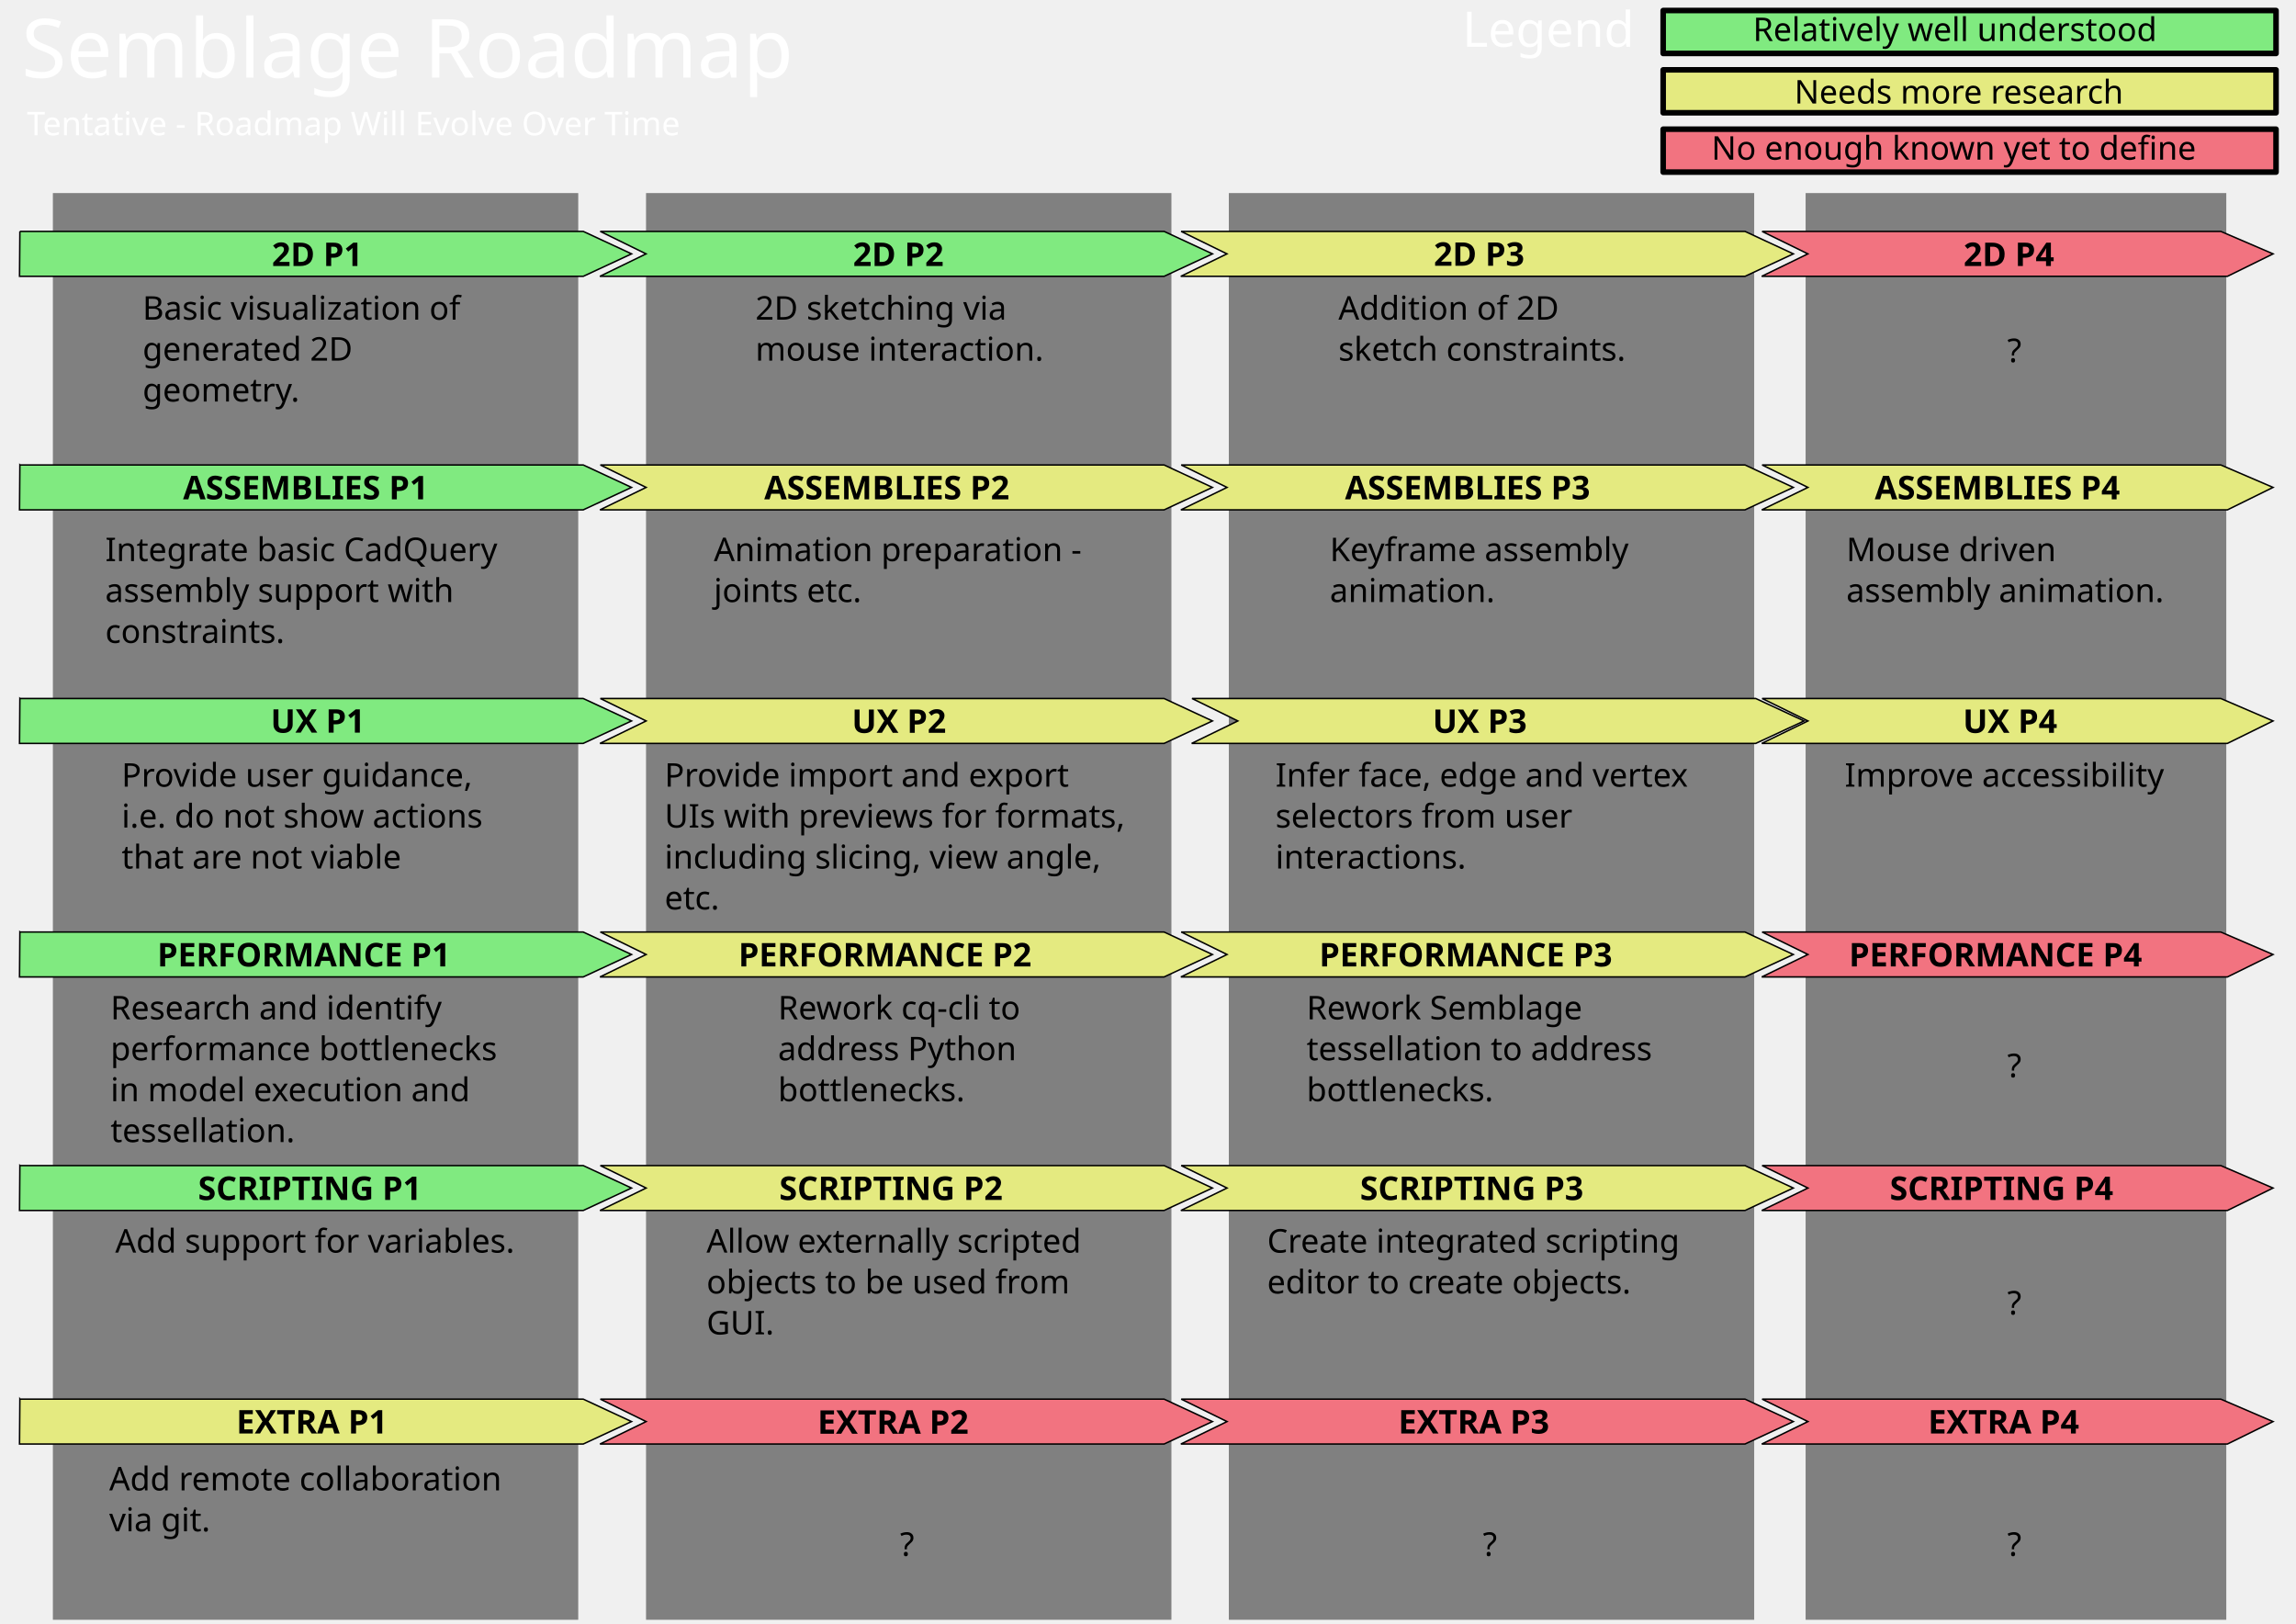
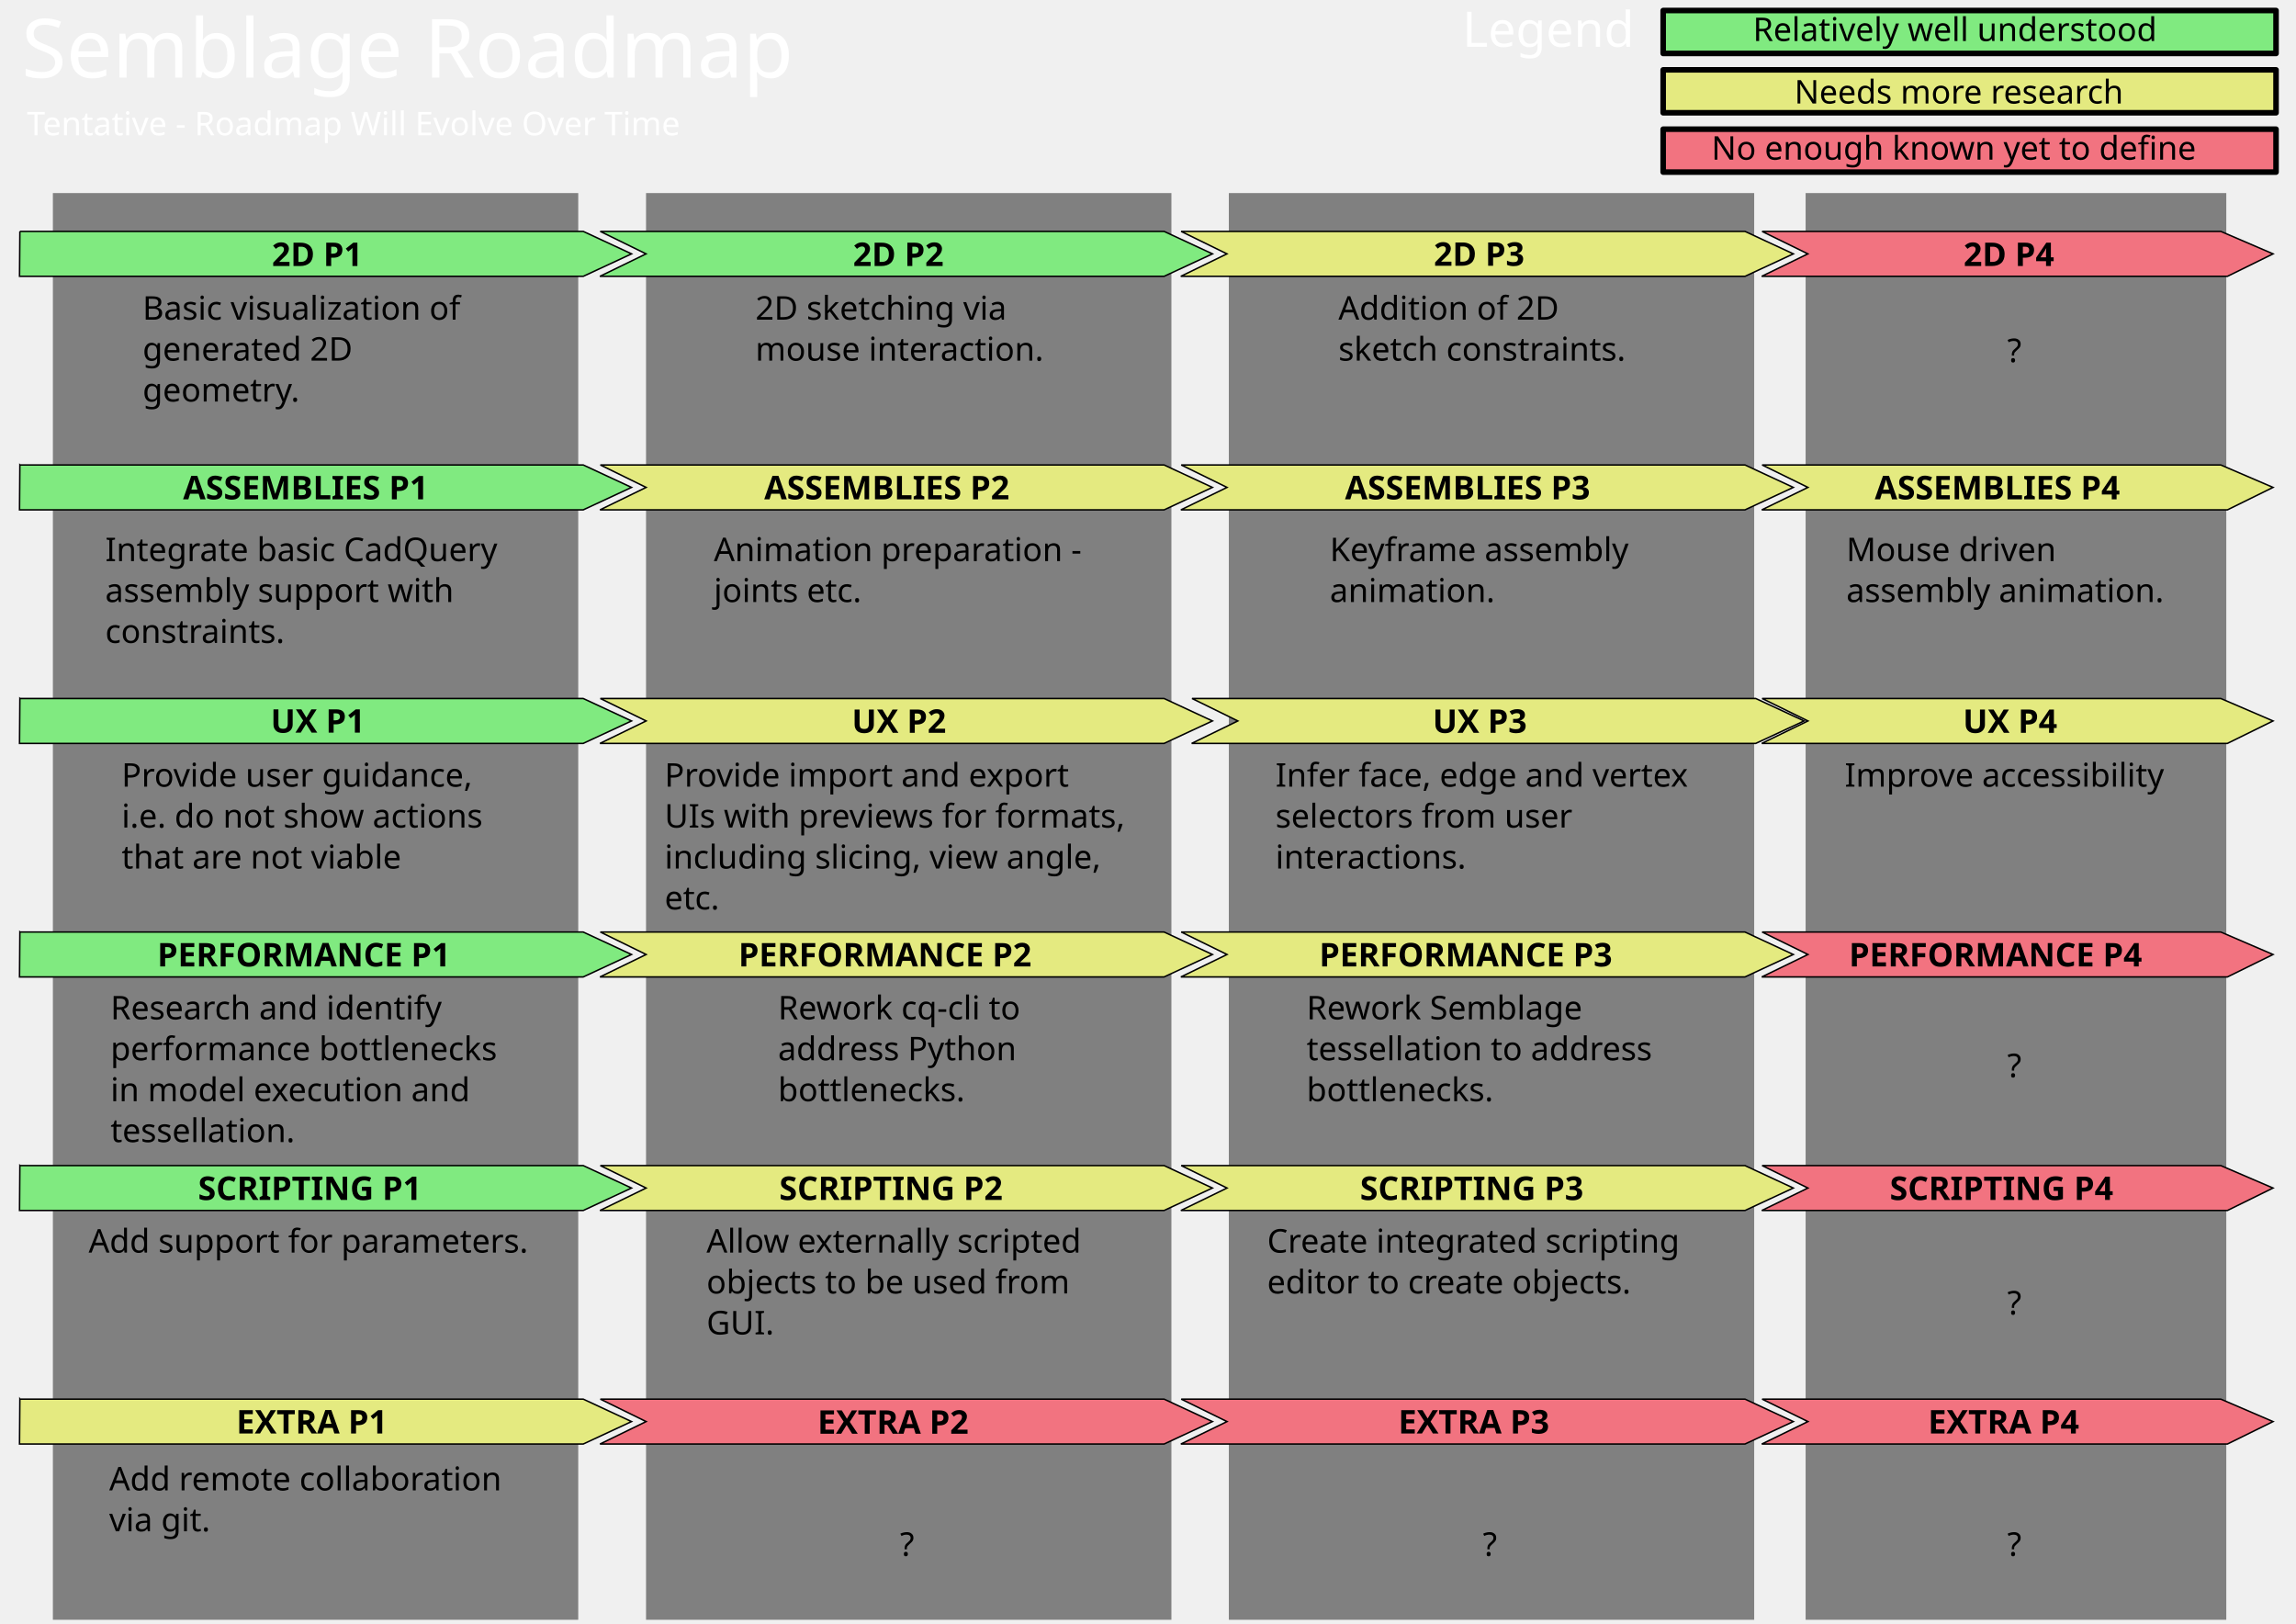
<svg xmlns="http://www.w3.org/2000/svg" width="297mm" height="210mm" viewBox="0 0 297 210" version="1.1" id="svg8">
  <defs id="defs2">
    </defs>
  <g id="layer1">
    <rect style="fill:#808080;fill-opacity:1;stroke:none;stroke-width:0.424;stroke-linecap:butt;stroke-linejoin:round;stroke-miterlimit:4;stroke-dasharray:none;stroke-opacity:1" id="rect1930" width="67.959" height="184.522" x="6.839" y="24.971" />
    <rect style="fill:#808080;fill-opacity:1;stroke:none;stroke-width:0.379;stroke-linecap:butt;stroke-linejoin:round;stroke-miterlimit:4;stroke-dasharray:none;stroke-opacity:1" id="rect1928" width="54.416" height="184.522" x="233.567" y="24.971" />
    <rect style="fill:#808080;fill-opacity:1;stroke:none;stroke-width:0.424;stroke-linecap:butt;stroke-linejoin:round;stroke-miterlimit:4;stroke-dasharray:none;stroke-opacity:1" id="rect1926" width="67.959" height="184.522" x="158.956" y="24.971" />
    <rect style="fill:#808080;fill-opacity:1;stroke:none;stroke-width:0.424;stroke-linecap:butt;stroke-linejoin:round;stroke-miterlimit:4;stroke-dasharray:none;stroke-opacity:1" id="rect1924" width="67.959" height="184.522" x="83.569" y="24.971" />
    <text xml:space="preserve" style="font-style:normal;font-weight:normal;font-size:5.644px;line-height:1.25;font-family:sans-serif;fill:#000000;fill-opacity:1;stroke:none;stroke-width:0.265" x="3.481" y="17.496" id="text980">
      <tspan id="tspan978" x="3.481" y="17.496" style="font-size:4.233px;fill:#ffffff;fill-opacity:1;stroke-width:0.265">Tentative - Roadmap Will Evolve Over Time</tspan>
    </text>
    <path style="fill:#80ea80;fill-opacity:1;stroke:#000000;stroke-width:0.191px;stroke-linecap:butt;stroke-linejoin:miter;stroke-opacity:1" d="m 2.572,29.929 c 0,0 72.876,0 72.876,0 0,0 6.248,2.904 6.248,2.904 0,0 -6.248,2.904 -6.248,2.904 0,0 -72.921,0 -72.921,0 0,0 0.045,-5.809 0.045,-5.809 z" id="path944" />
    <text xml:space="preserve" style="font-style:normal;font-weight:normal;font-size:10.583px;line-height:1.25;font-family:sans-serif;fill:#000000;fill-opacity:1;stroke:none;stroke-width:0.265" x="35.168" y="34.404" id="text932">
      <tspan id="tspan930" x="35.168" y="34.404" style="font-style:normal;font-variant:normal;font-weight:bold;font-stretch:normal;font-size:4.233px;font-family:sans-serif;-inkscape-font-specification:'sans-serif Bold';stroke-width:0.265">2D P1</tspan>
    </text>
    <path style="fill:#80ea80;fill-opacity:1;stroke:#000000;stroke-width:0.191px;stroke-linecap:butt;stroke-linejoin:miter;stroke-opacity:1" d="m 77.646,29.929 c 0,0 72.939,0 72.939,0 0,0 6.254,2.904 6.254,2.904 0,0 -6.254,2.904 -6.254,2.904 0,0 -72.984,0 -72.984,0 0,0 5.969,-2.904 5.969,-2.904 0,0 -5.924,-2.904 -5.924,-2.904 z" id="path958" />
    <text xml:space="preserve" style="font-style:normal;font-weight:normal;font-size:10.583px;line-height:1.25;font-family:sans-serif;fill:#000000;fill-opacity:1;stroke:none;stroke-width:0.265" x="110.341" y="34.404" id="text964">
      <tspan id="tspan962" x="110.341" y="34.404" style="font-style:normal;font-variant:normal;font-weight:bold;font-stretch:normal;font-size:4.233px;font-family:sans-serif;-inkscape-font-specification:'sans-serif Bold';stroke-width:0.265">2D P2</tspan>
    </text>
    <path style="fill:#e4ea80;fill-opacity:1;stroke:#000000;stroke-width:0.191px;stroke-linecap:butt;stroke-linejoin:miter;stroke-opacity:1" d="m 152.788,29.929 c 0,0 72.939,0 72.939,0 0,0 6.254,2.904 6.254,2.904 0,0 -6.254,2.904 -6.254,2.904 0,0 -72.985,0 -72.985,0 0,0 5.969,-2.904 5.969,-2.904 0,0 -5.924,-2.904 -5.924,-2.904 z" id="path966" />
    <text xml:space="preserve" style="font-style:normal;font-weight:normal;font-size:10.583px;line-height:1.25;font-family:sans-serif;fill:#000000;fill-opacity:1;stroke:none;stroke-width:0.265" x="185.467" y="34.374" id="text972">
      <tspan id="tspan970" x="185.467" y="34.374" style="font-style:normal;font-variant:normal;font-weight:bold;font-stretch:normal;font-size:4.233px;font-family:sans-serif;-inkscape-font-specification:'sans-serif Bold';stroke-width:0.265">2D P3</tspan>
    </text>
    <path style="fill:#f27380;fill-opacity:1;stroke:#000000;stroke-width:0.191px;stroke-linecap:butt;stroke-linejoin:miter;stroke-opacity:1" d="m 227.93,29.929 c 0,0 59.345,0 59.345,0 0,0 6.759,2.904 6.759,2.904 0,0 -5.903,2.904 -5.903,2.904 0,0 -60.246,0 -60.246,0 0,0 5.972,-2.904 5.972,-2.904 0,0 -5.926,-2.904 -5.926,-2.904 z" id="path974" />
    <path style="fill:#80ea80;fill-opacity:1;stroke:#000000;stroke-width:0.191px;stroke-linecap:butt;stroke-linejoin:miter;stroke-opacity:1" d="m 2.572,60.134 c 0,0 72.87,0 72.87,0 0,0 6.248,2.904 6.248,2.904 0,0 -6.248,2.904 -6.248,2.904 0,0 -72.916,0 -72.916,0 0,0 0.045,-5.809 0.045,-5.809 z" id="path990" />
    <text xml:space="preserve" style="font-style:normal;font-weight:normal;font-size:10.583px;line-height:1.25;font-family:sans-serif;fill:#000000;fill-opacity:1;stroke:none;stroke-width:0.265" x="23.68" y="64.579" id="text988">
      <tspan id="tspan986" x="23.68" y="64.579" style="font-style:normal;font-variant:normal;font-weight:bold;font-stretch:normal;font-size:4.233px;font-family:sans-serif;-inkscape-font-specification:'sans-serif Bold';stroke-width:0.265">ASSEMBLIES P1</tspan>
    </text>
    <path style="fill:#e4ea80;fill-opacity:1;stroke:#000000;stroke-width:0.191px;stroke-linecap:butt;stroke-linejoin:miter;stroke-opacity:1" d="m 77.658,60.134 c 0,0 72.922,0 72.922,0 0,0 6.252,2.904 6.252,2.904 0,0 -6.252,2.904 -6.252,2.904 0,0 -72.968,0 -72.968,0 0,0 5.968,-2.904 5.968,-2.904 0,0 -5.922,-2.904 -5.922,-2.904 z" id="path994" />
    <text xml:space="preserve" style="font-style:normal;font-weight:normal;font-size:4.233px;line-height:1.25;font-family:sans-serif;fill:#000000;fill-opacity:1;stroke:none;stroke-width:0.265" x="98.86" y="64.579" id="text1000">
      <tspan id="tspan998" x="98.86" y="64.579" style="font-style:normal;font-variant:normal;font-weight:bold;font-stretch:normal;font-size:4.233px;font-family:sans-serif;-inkscape-font-specification:'sans-serif Bold';stroke-width:0.265">ASSEMBLIES P2</tspan>
    </text>
    <path style="fill:#e4ea80;fill-opacity:1;stroke:#000000;stroke-width:0.191px;stroke-linecap:butt;stroke-linejoin:miter;stroke-opacity:1" d="m 152.8,60.134 c 0,0 72.922,0 72.922,0 0,0 6.252,2.904 6.252,2.904 0,0 -6.252,2.904 -6.252,2.904 0,0 -72.968,0 -72.968,0 0,0 5.968,-2.904 5.968,-2.904 0,0 -5.922,-2.904 -5.922,-2.904 z" id="path1002" />
    <text xml:space="preserve" style="font-style:normal;font-weight:normal;font-size:4.233px;line-height:1.25;font-family:sans-serif;fill:#000000;fill-opacity:1;stroke:none;stroke-width:0.265" x="173.986" y="64.579" id="text1008">
      <tspan id="tspan1006" x="173.986" y="64.579" style="font-style:normal;font-variant:normal;font-weight:bold;font-stretch:normal;font-size:4.233px;font-family:sans-serif;-inkscape-font-specification:'sans-serif Bold';stroke-width:0.265">ASSEMBLIES P3</tspan>
    </text>
    <path style="fill:#e4ea80;fill-opacity:1;stroke:#000000;stroke-width:0.191px;stroke-linecap:butt;stroke-linejoin:miter;stroke-opacity:1" d="m 227.942,60.134 c 0,0 59.329,0 59.329,0 0,0 6.757,2.904 6.757,2.904 0,0 -5.901,2.904 -5.901,2.904 0,0 -60.23,0 -60.23,0 0,0 5.97,-2.904 5.97,-2.904 0,0 -5.925,-2.904 -5.925,-2.904 z" id="path1010" />
    <path style="fill:#f27380;fill-opacity:1;stroke:#000000;stroke-width:0.191px;stroke-linecap:butt;stroke-linejoin:miter;stroke-opacity:1" d="m 227.942,150.749 c 0,0 59.329,0 59.329,0 0,0 6.757,2.904 6.757,2.904 0,0 -5.901,2.904 -5.901,2.904 0,0 -60.23,0 -60.23,0 0,0 5.97,-2.904 5.97,-2.904 0,0 -5.925,-2.904 -5.925,-2.904 z" id="path1042" />
    <path style="fill:#80ea80;fill-opacity:1;stroke:#000000;stroke-width:0.191px;stroke-linecap:butt;stroke-linejoin:miter;stroke-opacity:1" d="m 2.572,150.749 c 0,0 72.87,0 72.87,0 0,0 6.248,2.904 6.248,2.904 0,0 -6.248,2.904 -6.248,2.904 0,0 -72.916,0 -72.916,0 0,0 0.045,-5.809 0.045,-5.809 z" id="path1022" />
    <text xml:space="preserve" style="font-style:normal;font-weight:normal;font-size:10.583px;line-height:1.25;font-family:sans-serif;fill:#000000;fill-opacity:1;stroke:none;stroke-width:0.265" x="25.618" y="155.194" id="text1020">
      <tspan id="tspan1018" x="25.618" y="155.194" style="font-style:normal;font-variant:normal;font-weight:bold;font-stretch:normal;font-size:4.233px;font-family:sans-serif;-inkscape-font-specification:'sans-serif Bold';stroke-width:0.265">SCRIPTING P1</tspan>
    </text>
    <path style="fill:#e4ea80;fill-opacity:1;stroke:#000000;stroke-width:0.191px;stroke-linecap:butt;stroke-linejoin:miter;stroke-opacity:1" d="m 77.658,150.749 c 0,0 72.922,0 72.922,0 0,0 6.252,2.904 6.252,2.904 0,0 -6.252,2.904 -6.252,2.904 0,0 -72.968,0 -72.968,0 0,0 5.968,-2.904 5.968,-2.904 0,0 -5.922,-2.904 -5.922,-2.904 z" id="path1026" />
    <text xml:space="preserve" style="font-style:normal;font-weight:normal;font-size:10.583px;line-height:1.25;font-family:sans-serif;fill:#000000;fill-opacity:1;stroke:none;stroke-width:0.265" x="100.797" y="155.194" id="text1032">
      <tspan id="tspan1030" x="100.797" y="155.194" style="font-style:normal;font-variant:normal;font-weight:bold;font-stretch:normal;font-size:4.233px;font-family:sans-serif;-inkscape-font-specification:'sans-serif Bold';stroke-width:0.265">SCRIPTING P2</tspan>
    </text>
    <path style="fill:#e4ea80;fill-opacity:1;stroke:#000000;stroke-width:0.191px;stroke-linecap:butt;stroke-linejoin:miter;stroke-opacity:1" d="m 152.8,150.749 c 0,0 72.922,0 72.922,0 0,0 6.252,2.904 6.252,2.904 0,0 -6.252,2.904 -6.252,2.904 0,0 -72.968,0 -72.968,0 0,0 5.968,-2.904 5.968,-2.904 0,0 -5.922,-2.904 -5.922,-2.904 z" id="path1034" />
    <text xml:space="preserve" style="font-style:normal;font-weight:normal;font-size:10.583px;line-height:1.25;font-family:sans-serif;fill:#000000;fill-opacity:1;stroke:none;stroke-width:0.265" x="175.924" y="155.194" id="text1040">
      <tspan id="tspan1038" x="175.924" y="155.194" style="font-style:normal;font-variant:normal;font-weight:bold;font-stretch:normal;font-size:4.233px;font-family:sans-serif;-inkscape-font-specification:'sans-serif Bold';stroke-width:0.265">SCRIPTING P3</tspan>
    </text>
    <path style="fill:#80ea80;fill-opacity:1;stroke:#000000;stroke-width:0.191px;stroke-linecap:butt;stroke-linejoin:miter;stroke-opacity:1" d="m 2.572,90.339 c 0,0 72.87,0 72.87,0 0,0 6.248,2.904 6.248,2.904 0,0 -6.248,2.904 -6.248,2.904 0,0 -72.916,0 -72.916,0 0,0 0.045,-5.809 0.045,-5.809 z" id="path1054" />
    <text xml:space="preserve" style="font-style:normal;font-weight:normal;font-size:10.583px;line-height:1.25;font-family:sans-serif;fill:#000000;fill-opacity:1;stroke:none;stroke-width:0.265" x="35.014" y="94.756" id="text1052">
      <tspan id="tspan1050" x="35.014" y="94.756" style="font-style:normal;font-variant:normal;font-weight:bold;font-stretch:normal;font-size:4.233px;font-family:sans-serif;-inkscape-font-specification:'sans-serif Bold';stroke-width:0.265">UX P1</tspan>
    </text>
    <path style="fill:#e4ea80;fill-opacity:1;stroke:#000000;stroke-width:0.191px;stroke-linecap:butt;stroke-linejoin:miter;stroke-opacity:1" d="m 77.658,90.339 c 0,0 72.922,0 72.922,0 0,0 6.252,2.904 6.252,2.904 0,0 -6.252,2.904 -6.252,2.904 0,0 -72.968,0 -72.968,0 0,0 5.968,-2.904 5.968,-2.904 0,0 -5.922,-2.904 -5.922,-2.904 z" id="path1058" />
    <text xml:space="preserve" style="font-style:normal;font-weight:normal;font-size:4.233px;line-height:1.25;font-family:sans-serif;fill:#000000;fill-opacity:1;stroke:none;stroke-width:0.265" x="110.193" y="94.784" id="text1064">
      <tspan id="tspan1062" x="110.193" y="94.784" style="font-style:normal;font-variant:normal;font-weight:bold;font-stretch:normal;font-size:4.233px;font-family:sans-serif;-inkscape-font-specification:'sans-serif Bold';stroke-width:0.265">UX P2</tspan>
    </text>
    <path style="fill:#e4ea80;fill-opacity:1;stroke:#000000;stroke-width:0.191px;stroke-linecap:butt;stroke-linejoin:miter;stroke-opacity:1" d="m 154.195,90.339 c 0,0 72.922,0 72.922,0 0,0 6.252,2.904 6.252,2.904 0,0 -6.252,2.904 -6.252,2.904 0,0 -72.968,0 -72.968,0 0,0 5.968,-2.904 5.968,-2.904 0,0 -5.922,-2.904 -5.922,-2.904 z" id="path1066" />
    <text xml:space="preserve" style="font-style:normal;font-weight:normal;font-size:4.233px;line-height:1.25;font-family:sans-serif;fill:#000000;fill-opacity:1;stroke:none;stroke-width:0.265" x="185.32" y="94.784" id="text1072">
      <tspan id="tspan1070" x="185.32" y="94.784" style="font-style:normal;font-variant:normal;font-weight:bold;font-stretch:normal;font-size:4.233px;font-family:sans-serif;-inkscape-font-specification:'sans-serif Bold';stroke-width:0.265">UX P3</tspan>
    </text>
    <path style="fill:#e4ea80;fill-opacity:1;stroke:#000000;stroke-width:0.191px;stroke-linecap:butt;stroke-linejoin:miter;stroke-opacity:1" d="m 227.942,90.339 c 0,0 59.329,0 59.329,0 0,0 6.757,2.904 6.757,2.904 0,0 -5.901,2.904 -5.901,2.904 0,0 -60.23,0 -60.23,0 0,0 5.97,-2.904 5.97,-2.904 0,0 -5.925,-2.904 -5.925,-2.904 z" id="path1074" />
    <path style="fill:#f27380;fill-opacity:1;stroke:#000000;stroke-width:0.191px;stroke-linecap:butt;stroke-linejoin:miter;stroke-opacity:1" d="m 227.942,180.954 c 0,0 59.329,0 59.329,0 0,0 6.757,2.904 6.757,2.904 0,0 -5.901,2.904 -5.901,2.904 0,0 -60.23,0 -60.23,0 0,0 5.97,-2.904 5.97,-2.904 0,0 -5.925,-2.904 -5.925,-2.904 z" id="path1106" />
    <path style="fill:#e4ea80;fill-opacity:1;stroke:#000000;stroke-width:0.191px;stroke-linecap:butt;stroke-linejoin:miter;stroke-opacity:1" d="m 2.572,180.954 c 0,0 72.87,0 72.87,0 0,0 6.248,2.904 6.248,2.904 0,0 -6.248,2.904 -6.248,2.904 0,0 -72.916,0 -72.916,0 0,0 0.045,-5.809 0.045,-5.809 z" id="path1086" />
    <text xml:space="preserve" style="font-style:normal;font-weight:normal;font-size:4.233px;line-height:1.25;font-family:sans-serif;fill:#000000;fill-opacity:1;stroke:none;stroke-width:0.265" x="30.578" y="185.401" id="text1084">
      <tspan id="tspan1082" x="30.578" y="185.401" style="font-style:normal;font-variant:normal;font-weight:bold;font-stretch:normal;font-size:4.233px;font-family:sans-serif;-inkscape-font-specification:'sans-serif Bold';stroke-width:0.265">EXTRA P1</tspan>
    </text>
    <path style="fill:#f27380;fill-opacity:1;stroke:#000000;stroke-width:0.191px;stroke-linecap:butt;stroke-linejoin:miter;stroke-opacity:1" d="m 77.658,180.954 c 0,0 72.922,0 72.922,0 0,0 6.252,2.904 6.252,2.904 0,0 -6.252,2.904 -6.252,2.904 0,0 -72.968,0 -72.968,0 0,0 5.968,-2.904 5.968,-2.904 0,0 -5.922,-2.904 -5.922,-2.904 z" id="path1090" />
    <text xml:space="preserve" style="font-style:normal;font-weight:normal;font-size:4.233px;line-height:1.25;font-family:sans-serif;fill:#000000;fill-opacity:1;stroke:none;stroke-width:0.265" x="105.757" y="185.429" id="text1096">
      <tspan id="tspan1094" x="105.757" y="185.429" style="font-style:normal;font-variant:normal;font-weight:bold;font-stretch:normal;font-size:4.233px;font-family:sans-serif;-inkscape-font-specification:'sans-serif Bold';stroke-width:0.265">EXTRA P2</tspan>
    </text>
    <path style="fill:#f27380;fill-opacity:1;stroke:#000000;stroke-width:0.191px;stroke-linecap:butt;stroke-linejoin:miter;stroke-opacity:1" d="m 152.8,180.954 c 0,0 72.922,0 72.922,0 0,0 6.252,2.904 6.252,2.904 0,0 -6.252,2.904 -6.252,2.904 0,0 -72.968,0 -72.968,0 0,0 5.968,-2.904 5.968,-2.904 0,0 -5.922,-2.904 -5.922,-2.904 z" id="path1098" />
    <text xml:space="preserve" style="font-style:normal;font-weight:normal;font-size:4.233px;line-height:1.25;font-family:sans-serif;fill:#000000;fill-opacity:1;stroke:none;stroke-width:0.265" x="180.884" y="185.399" id="text1104">
      <tspan id="tspan1102" x="180.884" y="185.399" style="font-style:normal;font-variant:normal;font-weight:bold;font-stretch:normal;font-size:4.233px;font-family:sans-serif;-inkscape-font-specification:'sans-serif Bold';stroke-width:0.265">EXTRA P3</tspan>
    </text>
    <path style="fill:#f27380;fill-opacity:1;stroke:#000000;stroke-width:0.191px;stroke-linecap:butt;stroke-linejoin:miter;stroke-opacity:1" d="m 227.942,120.544 c 0,0 59.329,0 59.329,0 0,0 6.757,2.904 6.757,2.904 0,0 -5.901,2.904 -5.901,2.904 0,0 -60.23,0 -60.23,0 0,0 5.97,-2.904 5.97,-2.904 0,0 -5.925,-2.904 -5.925,-2.904 z" id="path1138" />
    <path style="fill:#80ea80;fill-opacity:1;stroke:#000000;stroke-width:0.191px;stroke-linecap:butt;stroke-linejoin:miter;stroke-opacity:1" d="m 2.572,120.544 c 0,0 72.87,0 72.87,0 0,0 6.248,2.904 6.248,2.904 0,0 -6.248,2.904 -6.248,2.904 0,0 -72.916,0 -72.916,0 0,0 0.045,-5.809 0.045,-5.809 z" id="path1118" />
    <text xml:space="preserve" style="font-style:normal;font-weight:normal;font-size:4.233px;line-height:1.25;font-family:sans-serif;fill:#000000;fill-opacity:1;stroke:none;stroke-width:0.265" x="20.346" y="124.989" id="text1116">
      <tspan id="tspan1114" x="20.346" y="124.989" style="font-style:normal;font-variant:normal;font-weight:bold;font-stretch:normal;font-size:4.233px;font-family:sans-serif;-inkscape-font-specification:'sans-serif Bold';stroke-width:0.265">PERFORMANCE P1</tspan>
    </text>
    <path style="fill:#e4ea80;fill-opacity:1;stroke:#000000;stroke-width:0.191px;stroke-linecap:butt;stroke-linejoin:miter;stroke-opacity:1" d="m 77.658,120.544 c 0,0 72.922,0 72.922,0 0,0 6.252,2.904 6.252,2.904 0,0 -6.252,2.904 -6.252,2.904 0,0 -72.968,0 -72.968,0 0,0 5.968,-2.904 5.968,-2.904 0,0 -5.922,-2.904 -5.922,-2.904 z" id="path1122" />
    <text xml:space="preserve" style="font-style:normal;font-weight:normal;font-size:4.233px;line-height:1.25;font-family:sans-serif;fill:#000000;fill-opacity:1;stroke:none;stroke-width:0.265" x="95.525" y="124.989" id="text1128">
      <tspan id="tspan1126" x="95.525" y="124.989" style="font-style:normal;font-variant:normal;font-weight:bold;font-stretch:normal;font-size:4.233px;font-family:sans-serif;-inkscape-font-specification:'sans-serif Bold';stroke-width:0.265">PERFORMANCE P2</tspan>
    </text>
    <path style="fill:#e4ea80;fill-opacity:1;stroke:#000000;stroke-width:0.191px;stroke-linecap:butt;stroke-linejoin:miter;stroke-opacity:1" d="m 152.8,120.544 c 0,0 72.922,0 72.922,0 0,0 6.252,2.904 6.252,2.904 0,0 -6.252,2.904 -6.252,2.904 0,0 -72.968,0 -72.968,0 0,0 5.968,-2.904 5.968,-2.904 0,0 -5.922,-2.904 -5.922,-2.904 z" id="path1130" />
    <text xml:space="preserve" style="font-style:normal;font-weight:normal;font-size:4.233px;line-height:1.25;font-family:sans-serif;fill:#000000;fill-opacity:1;stroke:none;stroke-width:0.265" x="170.652" y="124.989" id="text1136">
      <tspan id="tspan1134" x="170.652" y="124.989" style="font-style:normal;font-variant:normal;font-weight:bold;font-stretch:normal;font-size:4.233px;font-family:sans-serif;-inkscape-font-specification:'sans-serif Bold';stroke-width:0.265">PERFORMANCE P3</tspan>
    </text>
    <text xml:space="preserve" style="font-style:normal;font-weight:normal;font-size:4.233px;line-height:1.25;font-family:sans-serif;fill:#000000;fill-opacity:1;stroke:none;stroke-width:0.265" x="18.444" y="41.347" id="text1388">
      <tspan id="tspan1386" x="18.444" y="41.347" style="font-size:4.233px;fill:#000000;fill-opacity:1;stroke-width:0.265">Basic visualization of</tspan>
      <tspan x="18.444" y="46.639" style="font-size:4.233px;fill:#000000;fill-opacity:1;stroke-width:0.265" id="tspan1404">generated 2D</tspan>
      <tspan x="18.444" y="51.931" style="font-size:4.233px;fill:#000000;fill-opacity:1;stroke-width:0.265" id="tspan1706">geometry.</tspan>
    </text>
    <text xml:space="preserve" style="font-style:normal;font-weight:normal;font-size:4.233px;line-height:1.25;font-family:sans-serif;fill:#000000;fill-opacity:1;stroke:none;stroke-width:0.265" x="173.127" y="41.347" id="text1410">
      <tspan x="173.127" y="41.347" style="font-size:4.233px;stroke-width:0.265" id="tspan1414">Addition of 2D</tspan>
      <tspan x="173.127" y="46.639" style="font-size:4.233px;stroke-width:0.265" id="tspan1720">sketch constraints.</tspan>
    </text>
    <text xml:space="preserve" style="font-style:normal;font-weight:normal;font-size:4.233px;line-height:1.25;font-family:sans-serif;fill:#000000;fill-opacity:1;stroke:none;stroke-width:0.265" x="13.612" y="72.568" id="text1565">
      <tspan x="13.612" y="72.568" style="font-size:4.233px;stroke-width:0.265" id="tspan1563">Integrate basic CadQuery</tspan>
      <tspan x="13.612" y="77.86" style="font-size:4.233px;stroke-width:0.265" id="tspan1569">assembly support with </tspan>
      <tspan x="13.612" y="83.152" style="font-size:4.233px;stroke-width:0.265" id="tspan1648">constraints.</tspan>
    </text>
    <text xml:space="preserve" style="font-style:normal;font-weight:normal;font-size:4.233px;line-height:1.25;font-family:sans-serif;fill:#000000;fill-opacity:1;stroke:none;stroke-width:0.265" x="164.988" y="101.741" id="text1579">
      <tspan x="164.988" y="101.741" style="font-size:4.233px;stroke-width:0.265" id="tspan1577">Infer face, edge and vertex</tspan>
      <tspan x="164.988" y="107.033" style="font-size:4.233px;stroke-width:0.265" id="tspan1585">selectors from user</tspan>
      <tspan x="164.988" y="112.325" style="font-size:4.233px;stroke-width:0.265" id="tspan1944">interactions.</tspan>
    </text>
    <text xml:space="preserve" style="font-style:normal;font-weight:normal;font-size:4.233px;line-height:1.25;font-family:sans-serif;fill:#000000;fill-opacity:1;stroke:none;stroke-width:0.265" x="85.968" y="101.741" id="text1593">
      <tspan x="85.968" y="101.741" style="font-size:4.233px;stroke-width:0.265" id="tspan1591">Provide import and export</tspan>
      <tspan x="85.968" y="107.033" style="font-size:4.233px;stroke-width:0.265" id="tspan1597">UIs with previews for formats,</tspan>
      <tspan x="85.968" y="112.325" style="font-size:4.233px;stroke-width:0.265" id="tspan1599">including slicing, view angle,</tspan>
      <tspan x="85.968" y="117.616" style="font-size:4.233px;stroke-width:0.265" id="tspan1746">etc.</tspan>
    </text>
    <text xml:space="preserve" style="font-style:normal;font-weight:normal;font-size:4.233px;line-height:1.25;font-family:sans-serif;fill:#000000;fill-opacity:1;stroke:none;stroke-width:0.265" x="14.296" y="131.835" id="text1611">
      <tspan x="14.296" y="131.835" style="font-size:4.233px;stroke-width:0.265" id="tspan1609">Research and identify</tspan>
      <tspan x="14.296" y="137.127" style="font-size:4.233px;stroke-width:0.265" id="tspan1615">performance bottlenecks</tspan>
      <tspan x="14.296" y="142.418" style="font-size:4.233px;stroke-width:0.265" id="tspan1617">in model execution and</tspan>
      <tspan x="14.296" y="147.71" style="font-size:4.233px;stroke-width:0.265" id="tspan1619">tessellation.</tspan>
    </text>
    <text xml:space="preserve" style="font-style:normal;font-weight:normal;font-size:4.233px;line-height:1.25;font-family:sans-serif;fill:#000000;fill-opacity:1;stroke:none;stroke-width:0.265" x="91.392" y="161.997" id="text1625">
      <tspan x="91.392" y="161.997" style="font-size:4.233px;stroke-width:0.265" id="tspan1623">Allow externally scripted</tspan>
      <tspan x="91.392" y="167.289" style="font-size:4.233px;stroke-width:0.265" id="tspan1629">objects to be used from</tspan>
      <tspan x="91.392" y="172.58" style="font-size:4.233px;stroke-width:0.265" id="tspan1631">GUI.</tspan>
    </text>
    <text xml:space="preserve" style="font-style:normal;font-weight:normal;font-size:4.233px;line-height:1.25;font-family:sans-serif;fill:#000000;fill-opacity:1;stroke:none;stroke-width:0.265" x="163.912" y="161.997" id="text1639">
      <tspan x="163.912" y="161.997" style="font-size:4.233px;stroke-width:0.265" id="tspan1637">Create integrated scripting</tspan>
      <tspan x="163.912" y="167.289" style="font-size:4.233px;stroke-width:0.265" id="tspan1646">editor to create objects.</tspan>
    </text>
    <text xml:space="preserve" style="font-style:normal;font-weight:normal;font-size:4.233px;line-height:1.25;font-family:sans-serif;fill:#000000;fill-opacity:1;stroke:none;stroke-width:0.265" x="172.023" y="72.568" id="text1656">
      <tspan x="172.023" y="72.568" style="font-size:4.233px;stroke-width:0.265" id="tspan1654">Keyframe assembly</tspan>
      <tspan x="172.023" y="77.86" style="font-size:4.233px;stroke-width:0.265" id="tspan1700">animation.</tspan>
    </text>
    <text xml:space="preserve" style="font-style:normal;font-weight:normal;font-size:4.233px;line-height:1.25;font-family:sans-serif;fill:#000000;fill-opacity:1;stroke:none;stroke-width:0.265" x="92.339" y="72.568" id="text1669">
      <tspan x="92.339" y="72.568" style="font-size:4.233px;stroke-width:0.265" id="tspan1667">Animation preparation - </tspan>
      <tspan x="92.339" y="77.86" style="font-size:4.233px;stroke-width:0.265" id="tspan1676">joints etc.</tspan>
    </text>
    <text xml:space="preserve" style="font-style:normal;font-weight:normal;font-size:4.233px;line-height:1.25;font-family:sans-serif;fill:#000000;fill-opacity:1;stroke:none;stroke-width:0.265" x="242.513" y="64.579" id="text1692">
      <tspan id="tspan1690" x="242.513" y="64.579" style="font-style:normal;font-variant:normal;font-weight:bold;font-stretch:normal;font-size:4.233px;font-family:sans-serif;-inkscape-font-specification:'sans-serif Bold';stroke-width:0.265">ASSEMBLIES P4</tspan>
    </text>
    <text xml:space="preserve" style="font-style:normal;font-weight:normal;font-size:4.233px;line-height:1.25;font-family:sans-serif;fill:#000000;fill-opacity:1;stroke:none;stroke-width:0.265" x="238.831" y="72.568" id="text1696">
      <tspan x="238.831" y="72.568" style="font-size:4.233px;stroke-width:0.265" id="tspan1694">Mouse driven</tspan>
      <tspan x="238.831" y="77.86" style="font-size:4.233px;stroke-width:0.265" id="tspan1698">assembly animation.</tspan>
    </text>
    <text xml:space="preserve" style="font-style:normal;font-weight:normal;font-size:4.233px;line-height:1.25;font-family:sans-serif;fill:#000000;fill-opacity:1;stroke:none;stroke-width:0.265" x="97.713" y="41.347" id="text1712">
      <tspan x="97.713" y="41.347" style="font-size:4.233px;stroke-width:0.265" id="tspan1710">2D sketching via</tspan>
      <tspan x="97.713" y="46.639" style="font-size:4.233px;stroke-width:0.265" id="tspan1716">mouse interaction.</tspan>
    </text>
    <text xml:space="preserve" style="font-style:normal;font-weight:normal;font-size:10.583px;line-height:1.25;font-family:sans-serif;fill:#000000;fill-opacity:1;stroke:none;stroke-width:0.265" x="253.995" y="34.404" id="text1736">
      <tspan id="tspan1734" x="253.995" y="34.404" style="font-style:normal;font-variant:normal;font-weight:bold;font-stretch:normal;font-size:4.233px;font-family:sans-serif;-inkscape-font-specification:'sans-serif Bold';stroke-width:0.265">2D P4</tspan>
    </text>
    <text xml:space="preserve" style="font-style:normal;font-weight:normal;font-size:10.583px;line-height:1.25;font-family:sans-serif;fill:#000000;fill-opacity:1;stroke:none;stroke-width:0.265" x="259.648" y="46.826" id="text1750">
      <tspan id="tspan1748" x="259.648" y="46.826" style="font-size:4.233px;stroke-width:0.265">?</tspan>
    </text>
    <text xml:space="preserve" style="font-style:normal;font-weight:normal;font-size:4.233px;line-height:1.25;font-family:sans-serif;fill:#000000;fill-opacity:1;stroke:none;stroke-width:0.265" x="253.918" y="94.784" id="text1766">
      <tspan id="tspan1764" x="253.918" y="94.784" style="font-style:normal;font-variant:normal;font-weight:bold;font-stretch:normal;font-size:4.233px;font-family:sans-serif;-inkscape-font-specification:'sans-serif Bold';stroke-width:0.265">UX P4</tspan>
    </text>
    <text xml:space="preserve" style="font-style:normal;font-weight:normal;font-size:4.233px;line-height:1.25;font-family:sans-serif;fill:#000000;fill-opacity:1;stroke:none;stroke-width:0.265" x="15.731" y="101.741" id="text1770">
      <tspan x="15.731" y="101.741" style="font-size:4.233px;stroke-width:0.265" id="tspan1932">Provide user guidance,</tspan>
      <tspan x="15.731" y="107.033" style="font-size:4.233px;stroke-width:0.265" id="tspan1936">i.e. do not show actions</tspan>
      <tspan x="15.731" y="112.325" style="font-size:4.233px;stroke-width:0.265" id="tspan1938">that are not viable</tspan>
    </text>
    <text xml:space="preserve" style="font-style:normal;font-weight:normal;font-size:10.583px;line-height:1.25;font-family:sans-serif;fill:#000000;fill-opacity:1;stroke:none;stroke-width:0.265" x="238.616" y="101.741" id="text1774">
      <tspan id="tspan1772" x="238.616" y="101.741" style="font-size:4.233px;stroke-width:0.265">Improve accessibility</tspan>
    </text>
    <text xml:space="preserve" style="font-style:normal;font-weight:normal;font-size:4.233px;line-height:1.25;font-family:sans-serif;fill:#000000;fill-opacity:1;stroke:none;stroke-width:0.265" x="239.179" y="124.989" id="text1789">
      <tspan id="tspan1787" x="239.179" y="124.989" style="font-style:normal;font-variant:normal;font-weight:bold;font-stretch:normal;font-size:4.233px;font-family:sans-serif;-inkscape-font-specification:'sans-serif Bold';stroke-width:0.265">PERFORMANCE P4</tspan>
    </text>
    <text xml:space="preserve" style="font-style:normal;font-weight:normal;font-size:10.583px;line-height:1.25;font-family:sans-serif;fill:#000000;fill-opacity:1;stroke:none;stroke-width:0.265" x="244.451" y="155.194" id="text1804">
      <tspan id="tspan1802" x="244.451" y="155.194" style="font-style:normal;font-variant:normal;font-weight:bold;font-stretch:normal;font-size:4.233px;font-family:sans-serif;-inkscape-font-specification:'sans-serif Bold';stroke-width:0.265">SCRIPTING P4</tspan>
    </text>
    <text xml:space="preserve" style="font-style:normal;font-weight:normal;font-size:4.233px;line-height:1.25;font-family:sans-serif;fill:#000000;fill-opacity:1;stroke:none;stroke-width:0.265" x="249.411" y="185.401" id="text1819">
      <tspan id="tspan1817" x="249.411" y="185.401" style="font-style:normal;font-variant:normal;font-weight:bold;font-stretch:normal;font-size:4.233px;font-family:sans-serif;-inkscape-font-specification:'sans-serif Bold';stroke-width:0.265">EXTRA P4</tspan>
    </text>
    <text xml:space="preserve" style="font-style:normal;font-weight:normal;font-size:4.233px;line-height:1.25;font-family:sans-serif;fill:#000000;fill-opacity:1;stroke:none;stroke-width:0.265" x="169.017" y="131.835" id="text1823">
      <tspan x="169.017" y="131.835" style="font-size:4.233px;stroke-width:0.265" id="tspan1873">Rework Semblage</tspan>
      <tspan x="169.017" y="137.127" style="font-size:4.233px;stroke-width:0.265" id="tspan1877">tessellation to address</tspan>
      <tspan x="169.017" y="142.418" style="font-size:4.233px;stroke-width:0.265" id="tspan1879">bottlenecks.</tspan>
    </text>
    <text xml:space="preserve" style="font-style:normal;font-weight:normal;font-size:4.233px;line-height:1.25;font-family:sans-serif;fill:#000000;fill-opacity:1;stroke:none;stroke-width:0.265" x="100.644" y="131.835" id="text1827">
      <tspan x="100.644" y="131.835" style="font-size:4.233px;stroke-width:0.265" id="tspan1865">Rework cq-cli to</tspan>
      <tspan x="100.644" y="137.127" style="font-size:4.233px;stroke-width:0.265" id="tspan1869">address Python</tspan>
      <tspan x="100.644" y="142.418" style="font-size:4.233px;stroke-width:0.265" id="tspan1871">bottlenecks.</tspan>
    </text>
    <text xml:space="preserve" style="font-style:normal;font-weight:normal;font-size:10.583px;line-height:1.25;font-family:sans-serif;fill:#000000;fill-opacity:1;stroke:none;stroke-width:0.265" x="259.648" y="139.309" id="text1831">
      <tspan id="tspan1829" x="259.648" y="139.309" style="font-size:4.233px;stroke-width:0.265">?</tspan>
    </text>
    <text xml:space="preserve" style="font-style:normal;font-weight:normal;font-size:10.583px;line-height:1.25;font-family:sans-serif;fill:#000000;fill-opacity:1;stroke:none;stroke-width:0.265" x="259.648" y="170.001" id="text1835">
      <tspan id="tspan1833" x="259.648" y="170.001" style="font-size:4.233px;stroke-width:0.265">?</tspan>
    </text>
    <text xml:space="preserve" style="font-style:normal;font-weight:normal;font-size:10.583px;line-height:1.25;font-family:sans-serif;fill:#000000;fill-opacity:1;stroke:none;stroke-width:0.265" x="191.808" y="201.221" id="text1843">
      <tspan id="tspan1841" x="191.808" y="201.221" style="font-size:4.233px;stroke-width:0.265">?</tspan>
    </text>
    <text xml:space="preserve" style="font-style:normal;font-weight:normal;font-size:10.583px;line-height:1.25;font-family:sans-serif;fill:#000000;fill-opacity:1;stroke:none;stroke-width:0.265" x="259.648" y="201.221" id="text1847">
      <tspan id="tspan1845" x="259.648" y="201.221" style="font-size:4.233px;stroke-width:0.265">?</tspan>
    </text>
    <text xml:space="preserve" style="font-style:normal;font-weight:normal;font-size:10.583px;line-height:1.25;font-family:sans-serif;fill:#000000;fill-opacity:1;stroke:none;stroke-width:0.265" x="116.42" y="201.221" id="text1851">
      <tspan id="tspan1849" x="116.42" y="201.221" style="font-size:4.233px;stroke-width:0.265">?</tspan>
    </text>
    <text xml:space="preserve" style="font-style:normal;font-weight:normal;font-size:4.233px;line-height:1.25;font-family:sans-serif;fill:#000000;fill-opacity:1;stroke:none;stroke-width:0.265" x="14.125" y="192.755" id="text1855">
      <tspan x="14.125" y="192.755" style="font-size:4.233px;stroke-width:0.265" id="tspan1857">Add remote collaboration</tspan>
      <tspan x="14.125" y="198.046" style="font-size:4.233px;stroke-width:0.265" id="tspan1861">via git.</tspan>
    </text>
    <text xml:space="preserve" style="font-style:normal;font-weight:normal;font-size:10.583px;line-height:1.25;font-family:sans-serif;fill:#000000;fill-opacity:1;stroke:none;stroke-width:0.265" x="2.77" y="10.032" id="text1885">
      <tspan id="tspan1883" x="2.77" y="10.032" style="fill:#ffffff;fill-opacity:1;stroke-width:0.265">Semblage Roadmap</tspan>
    </text>
    <g id="g1916" transform="translate(56.62086)">
      <rect style="fill:#f27380;fill-opacity:1;stroke:#000000;stroke-width:0.721;stroke-linecap:butt;stroke-linejoin:round;stroke-miterlimit:4;stroke-dasharray:none;stroke-opacity:1" id="rect1881" width="79.279" height="5.551" x="158.518" y="16.708" />
      <text xml:space="preserve" style="font-style:normal;font-weight:normal;font-size:10.583px;line-height:1.25;font-family:sans-serif;fill:#000000;fill-opacity:1;stroke:none;stroke-width:0.265" x="164.766" y="20.651" id="text1889">
        <tspan id="tspan1887" x="164.766" y="20.651" style="font-size:4.233px;stroke-width:0.265">No enough known yet to define</tspan>
      </text>
    </g>
    <g id="g1906" transform="translate(56.62086,1.5875)">
      <rect style="fill:#80ea80;fill-opacity:1;stroke:#000000;stroke-width:0.721;stroke-linecap:butt;stroke-linejoin:round;stroke-miterlimit:4;stroke-dasharray:none;stroke-opacity:1" id="rect1901" width="79.279" height="5.551" x="158.518" y="-0.226" />
      <text xml:space="preserve" style="font-style:normal;font-weight:normal;font-size:10.583px;line-height:1.25;font-family:sans-serif;fill:#000000;fill-opacity:1;stroke:none;stroke-width:0.265" x="170.137" y="3.718" id="text1893">
        <tspan id="tspan1891" x="170.137" y="3.718" style="font-size:4.233px;stroke-width:0.265">Relatively well understood</tspan>
      </text>
    </g>
    <g id="g1911" transform="translate(56.62086,1.322913)">
      <rect style="fill:#e4ea80;fill-opacity:1;stroke:#000000;stroke-width:0.721;stroke-linecap:butt;stroke-linejoin:round;stroke-miterlimit:4;stroke-dasharray:none;stroke-opacity:1" id="rect1899" width="79.279" height="5.551" x="158.518" y="7.712" />
      <text xml:space="preserve" style="font-style:normal;font-weight:normal;font-size:10.583px;line-height:1.25;font-family:sans-serif;fill:#000000;fill-opacity:1;stroke:none;stroke-width:0.265" x="175.493" y="12.066" id="text1897">
        <tspan id="tspan1895" x="175.493" y="12.066" style="font-size:4.233px;stroke-width:0.265">Needs more research</tspan>
      </text>
    </g>
    <text xml:space="preserve" style="font-style:normal;font-weight:normal;font-size:10.583px;line-height:1.25;font-family:sans-serif;fill:#000000;fill-opacity:1;stroke:none;stroke-width:0.265" x="189.171" y="6.051" id="text1920">
      <tspan id="tspan1918" x="189.171" y="6.051" style="font-size:6.35px;fill:#ffffff;fill-opacity:1;stroke-width:0.265">Legend</tspan>
    </text>
-     <text xml:space="preserve" style="font-style:normal;font-weight:normal;font-size:4.233px;line-height:1.25;font-family:sans-serif;fill:#000000;fill-opacity:1;stroke:none;stroke-width:0.265" x="14.908" y="161.997" id="text1041">
-       <tspan x="14.908" y="161.997" style="font-size:4.233px;stroke-width:0.265" id="tspan1039">Add support for variables.</tspan>
+     <text xml:space="preserve" style="font-style:normal;font-weight:normal;font-size:4.233px;line-height:1.25;font-family:sans-serif;fill:#000000;fill-opacity:1;stroke:none;stroke-width:0.265" x="11.463" y="161.997" id="text1041">
+       <tspan x="11.463" y="161.997" style="font-size:4.233px;stroke-width:0.265" id="tspan1039">Add support for parameters.</tspan>
    </text>
  </g>
</svg>
